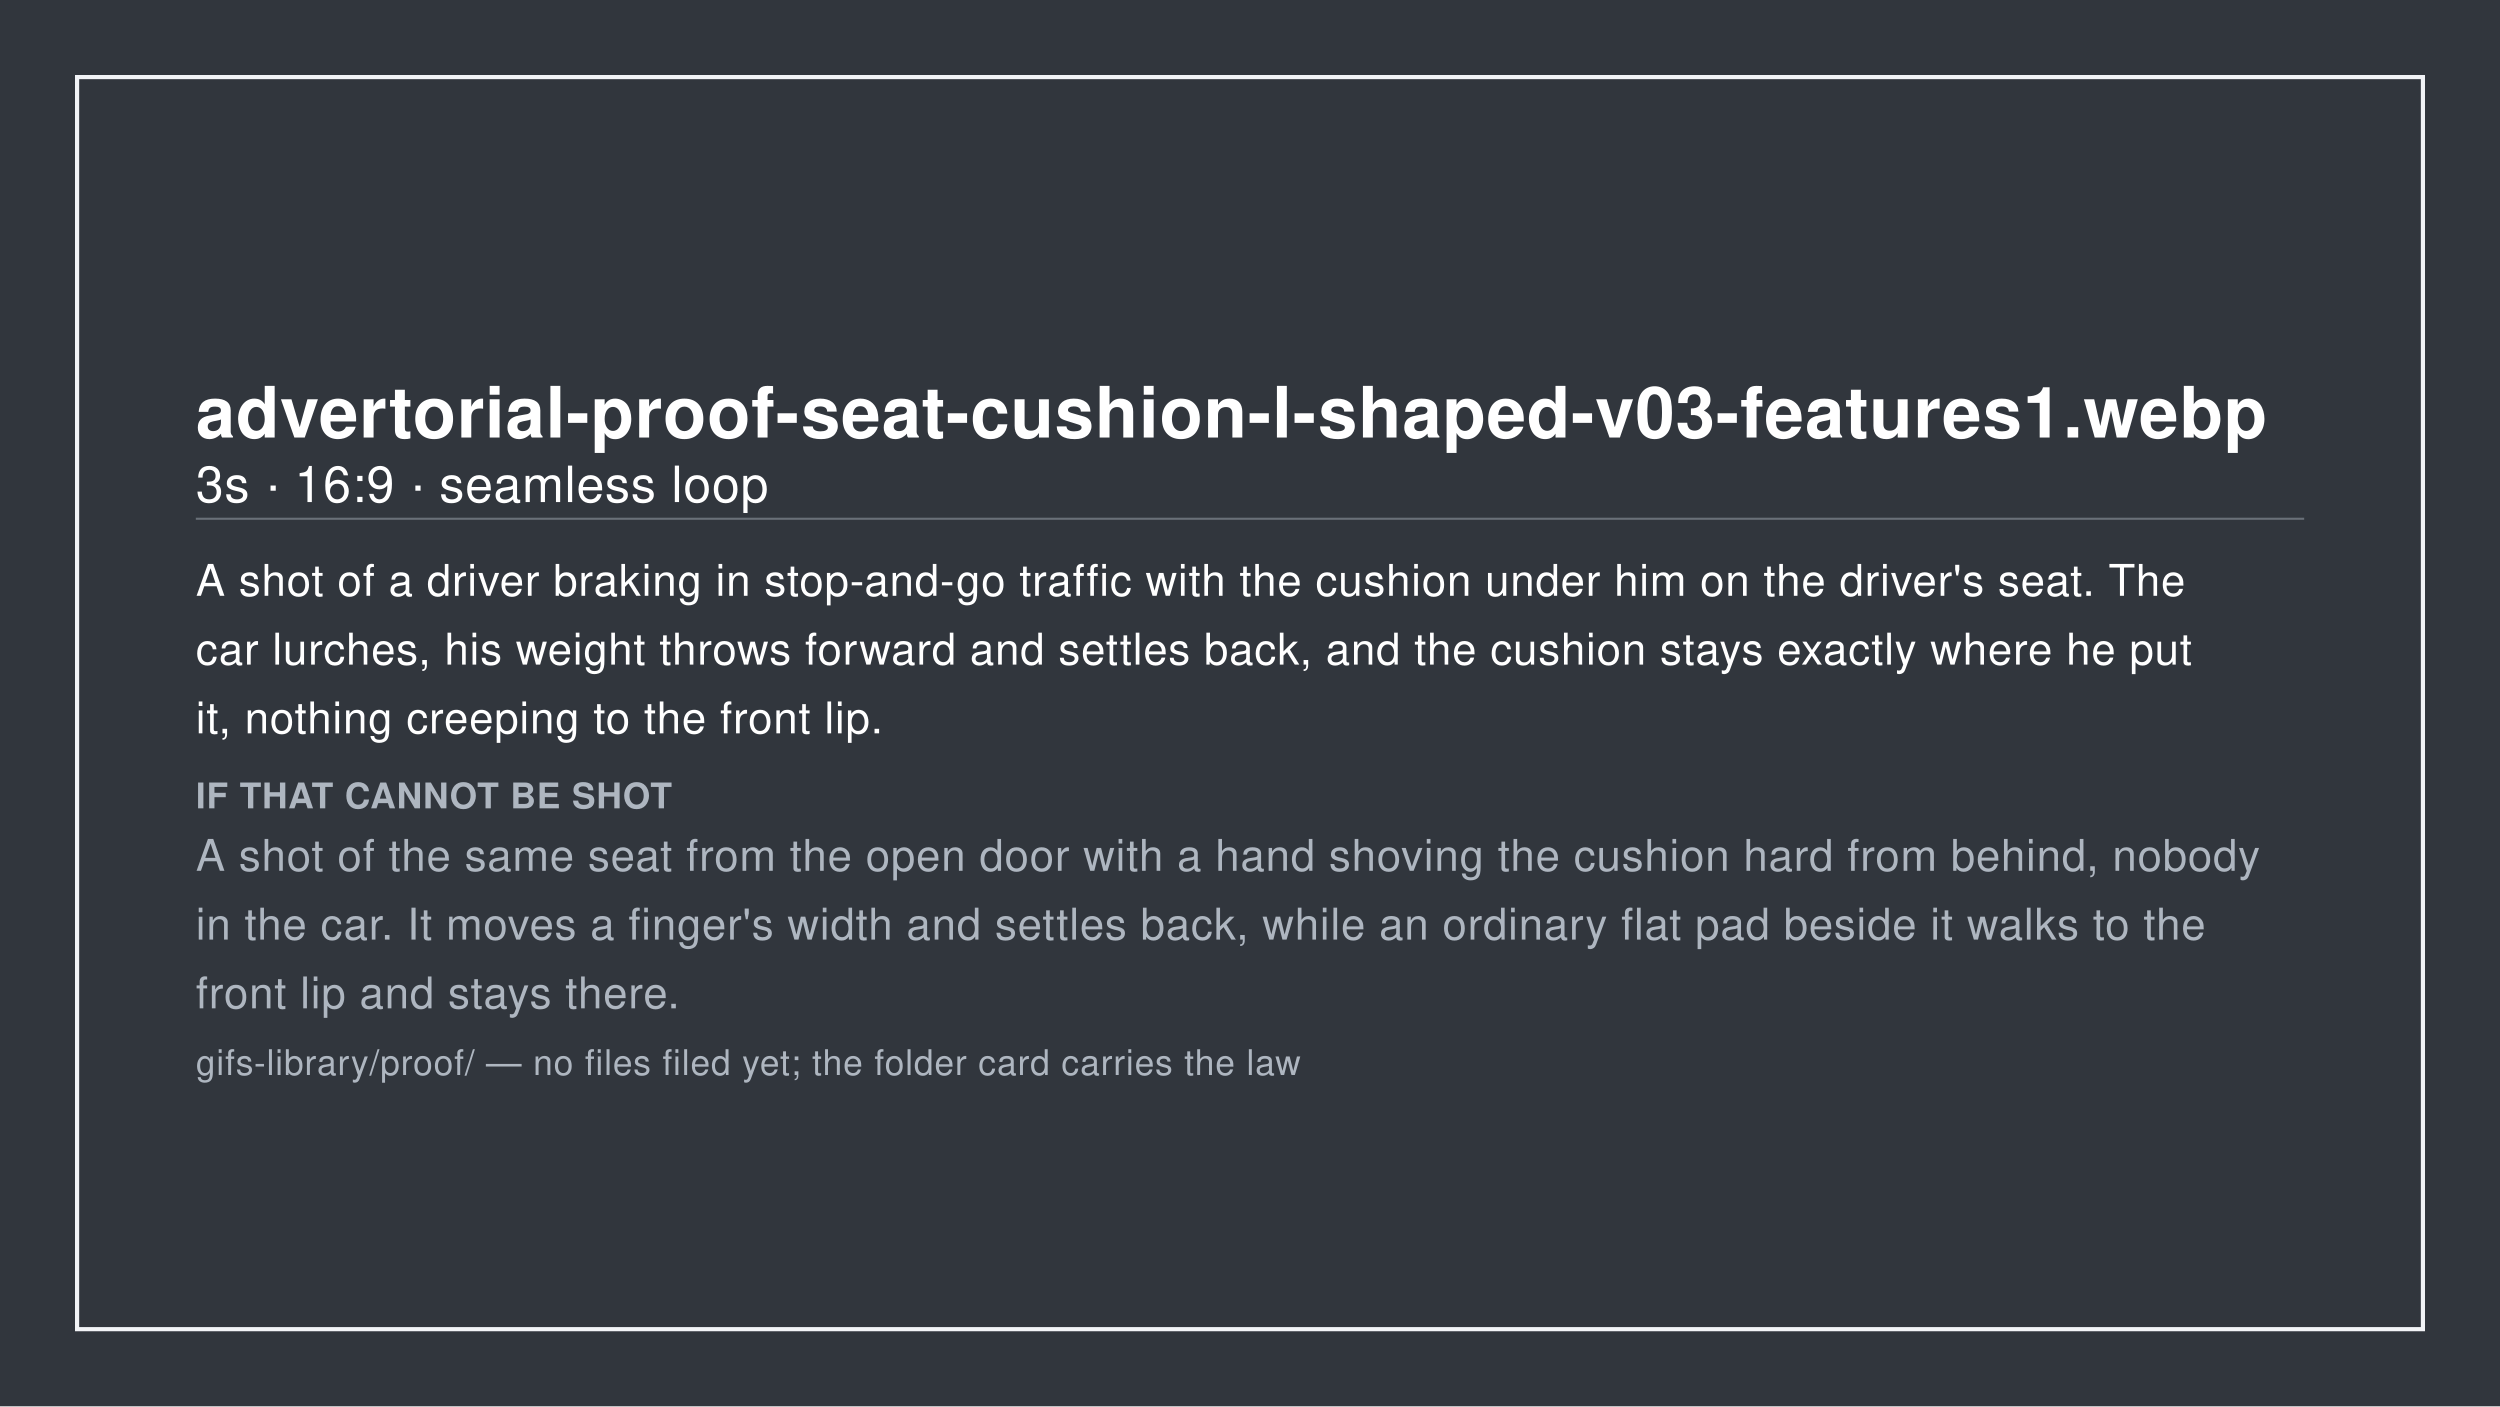
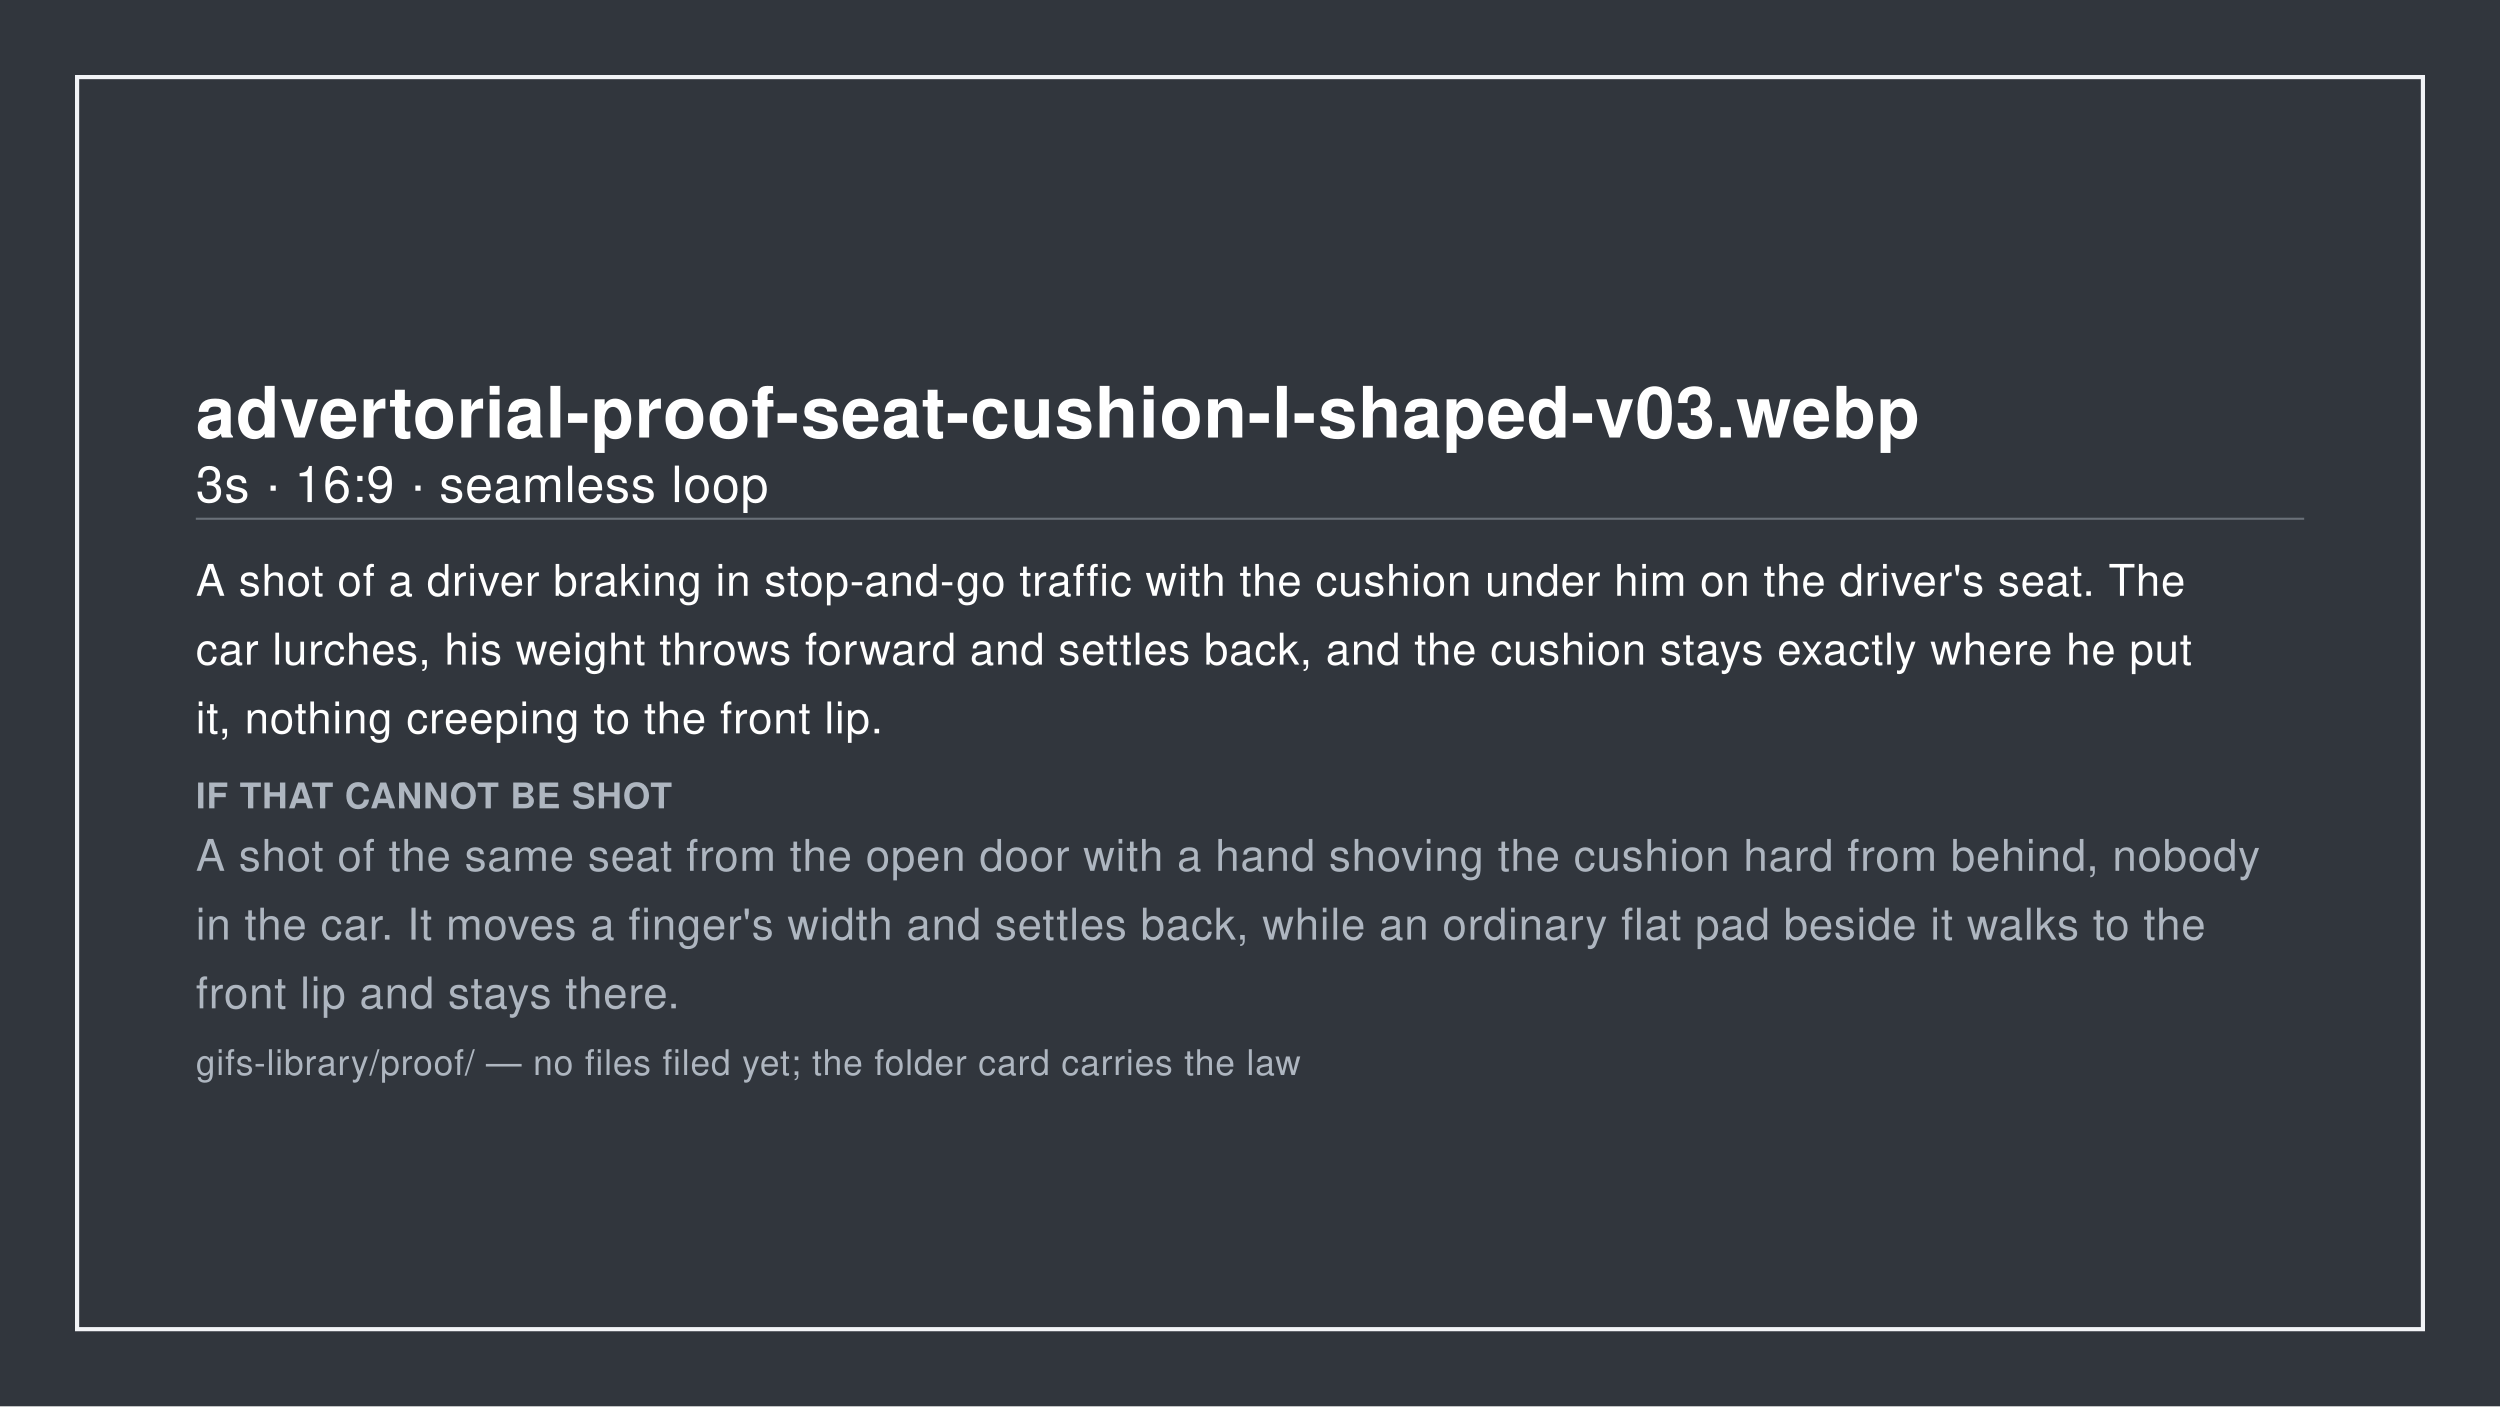
<svg xmlns="http://www.w3.org/2000/svg" width="1200" height="675" viewBox="0 0 1200 675">
  <rect width="1200" height="675" fill="#31363d" />
  <rect x="37" y="37" width="1126" height="601" fill="none" stroke="#f2f4f7" stroke-width="2" />
-   <text x="94" y="210" fill="#ffffff" font-size="34" font-family="Helvetica, Arial, sans-serif" font-weight="700" letter-spacing="0.4">advertorial-proof-seat-cushion-l-shaped-v03-features1.webp</text>
+   <text x="94" y="210" fill="#ffffff" font-size="34" font-family="Helvetica, Arial, sans-serif" font-weight="700" letter-spacing="0.4">advertorial-proof-seat-cushion-l-shaped-v03.webp</text>
  <text x="94" y="241" fill="#ffffff" font-size="24" font-family="Helvetica, Arial, sans-serif" font-weight="400" letter-spacing="0.4">3s · 16:9 · seamless loop</text>
  <line x1="94" y1="249" x2="1106" y2="249" stroke="#aeb6c0" stroke-width="1" opacity="0.45" />
  <text x="94" y="286" fill="#ffffff" font-size="21" font-family="Helvetica, Arial, sans-serif" font-weight="400" letter-spacing="0.4">A shot of a driver braking in stop-and-go traffic with the cushion under him on the driver's seat. The</text>
  <text x="94" y="319" fill="#ffffff" font-size="21" font-family="Helvetica, Arial, sans-serif" font-weight="400" letter-spacing="0.4">car lurches, his weight throws forward and settles back, and the cushion stays exactly where he put</text>
  <text x="94" y="352" fill="#ffffff" font-size="21" font-family="Helvetica, Arial, sans-serif" font-weight="400" letter-spacing="0.4">it, nothing creeping to the front lip.</text>
  <text x="94" y="388" fill="#aeb6c0" font-size="17" font-family="Helvetica, Arial, sans-serif" font-weight="700" letter-spacing="0.4">IF THAT CANNOT BE SHOT</text>
  <text x="94" y="418" fill="#aeb6c0" font-size="21" font-family="Helvetica, Arial, sans-serif" font-weight="400" letter-spacing="0.4">A shot of the same seat from the open door with a hand shoving the cushion hard from behind, nobody</text>
  <text x="94" y="451" fill="#aeb6c0" font-size="21" font-family="Helvetica, Arial, sans-serif" font-weight="400" letter-spacing="0.4">in the car. It moves a finger's width and settles back, while an ordinary flat pad beside it walks to the</text>
  <text x="94" y="484" fill="#aeb6c0" font-size="21" font-family="Helvetica, Arial, sans-serif" font-weight="400" letter-spacing="0.4">front lip and stays there.</text>
  <text x="94" y="516" fill="#aeb6c0" font-size="17" font-family="Helvetica, Arial, sans-serif" font-weight="400" letter-spacing="0.4">gifs-library/proof/ — no files filed yet; the folder card carries the law</text>
</svg>
